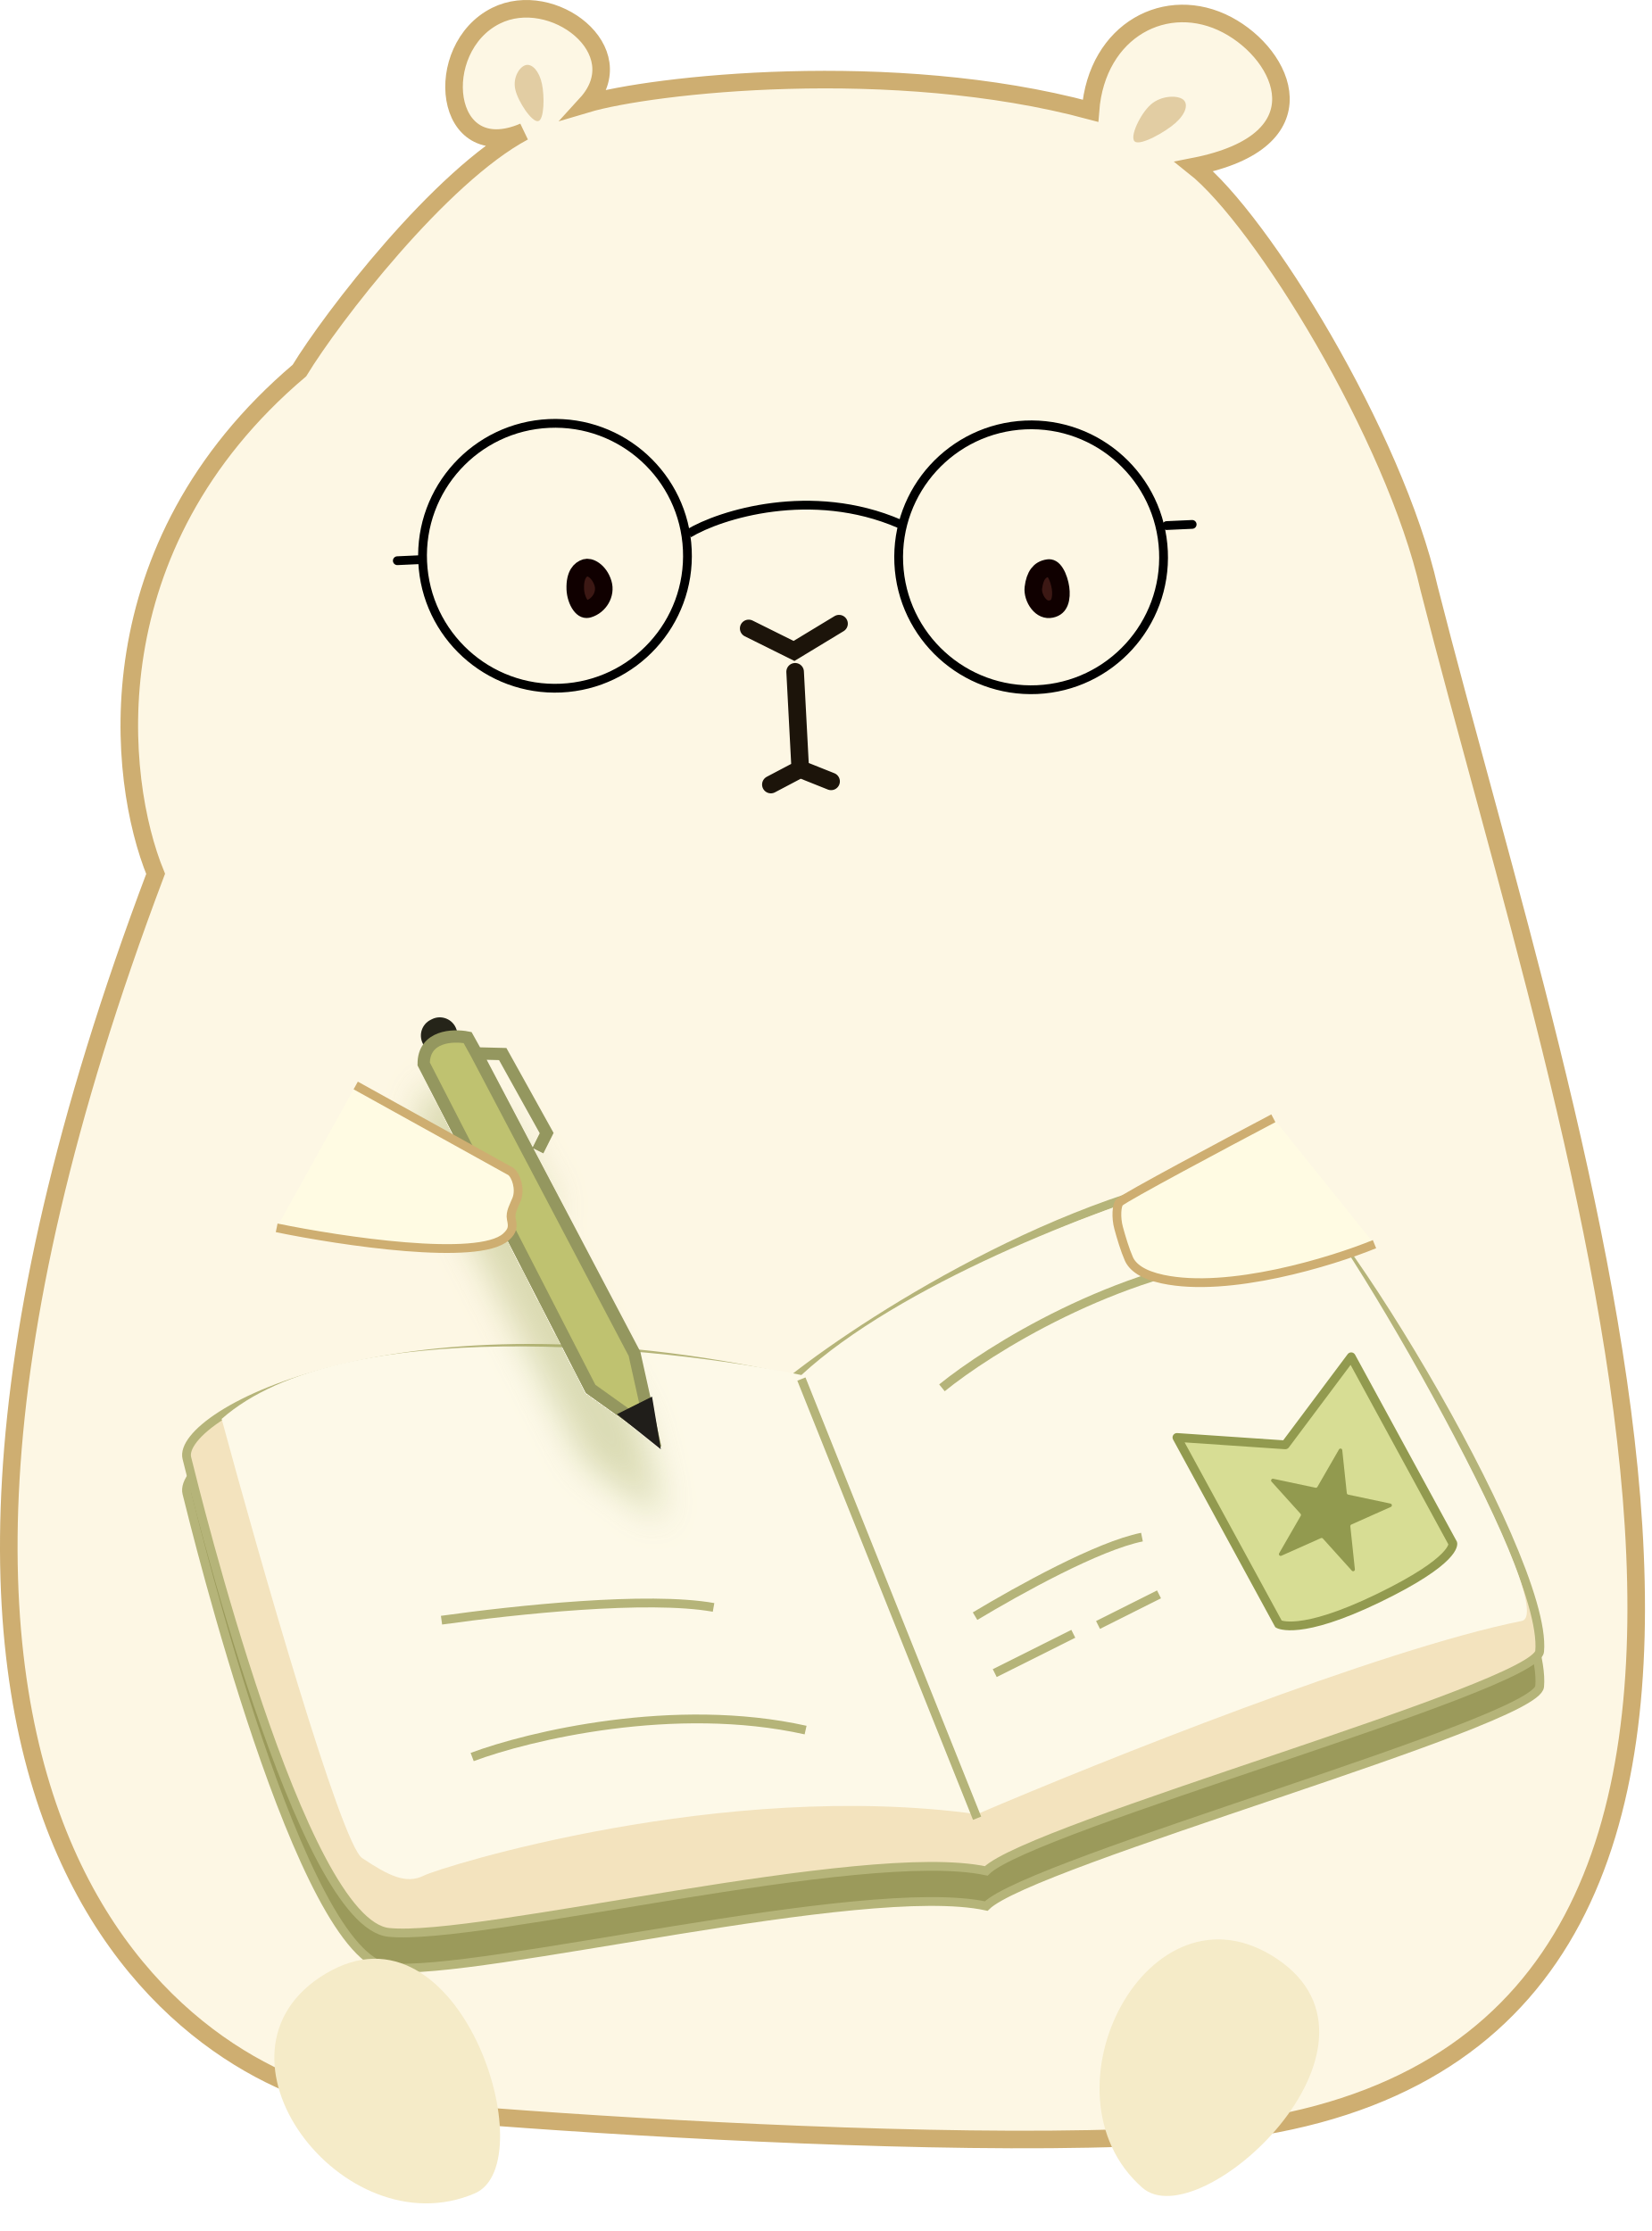
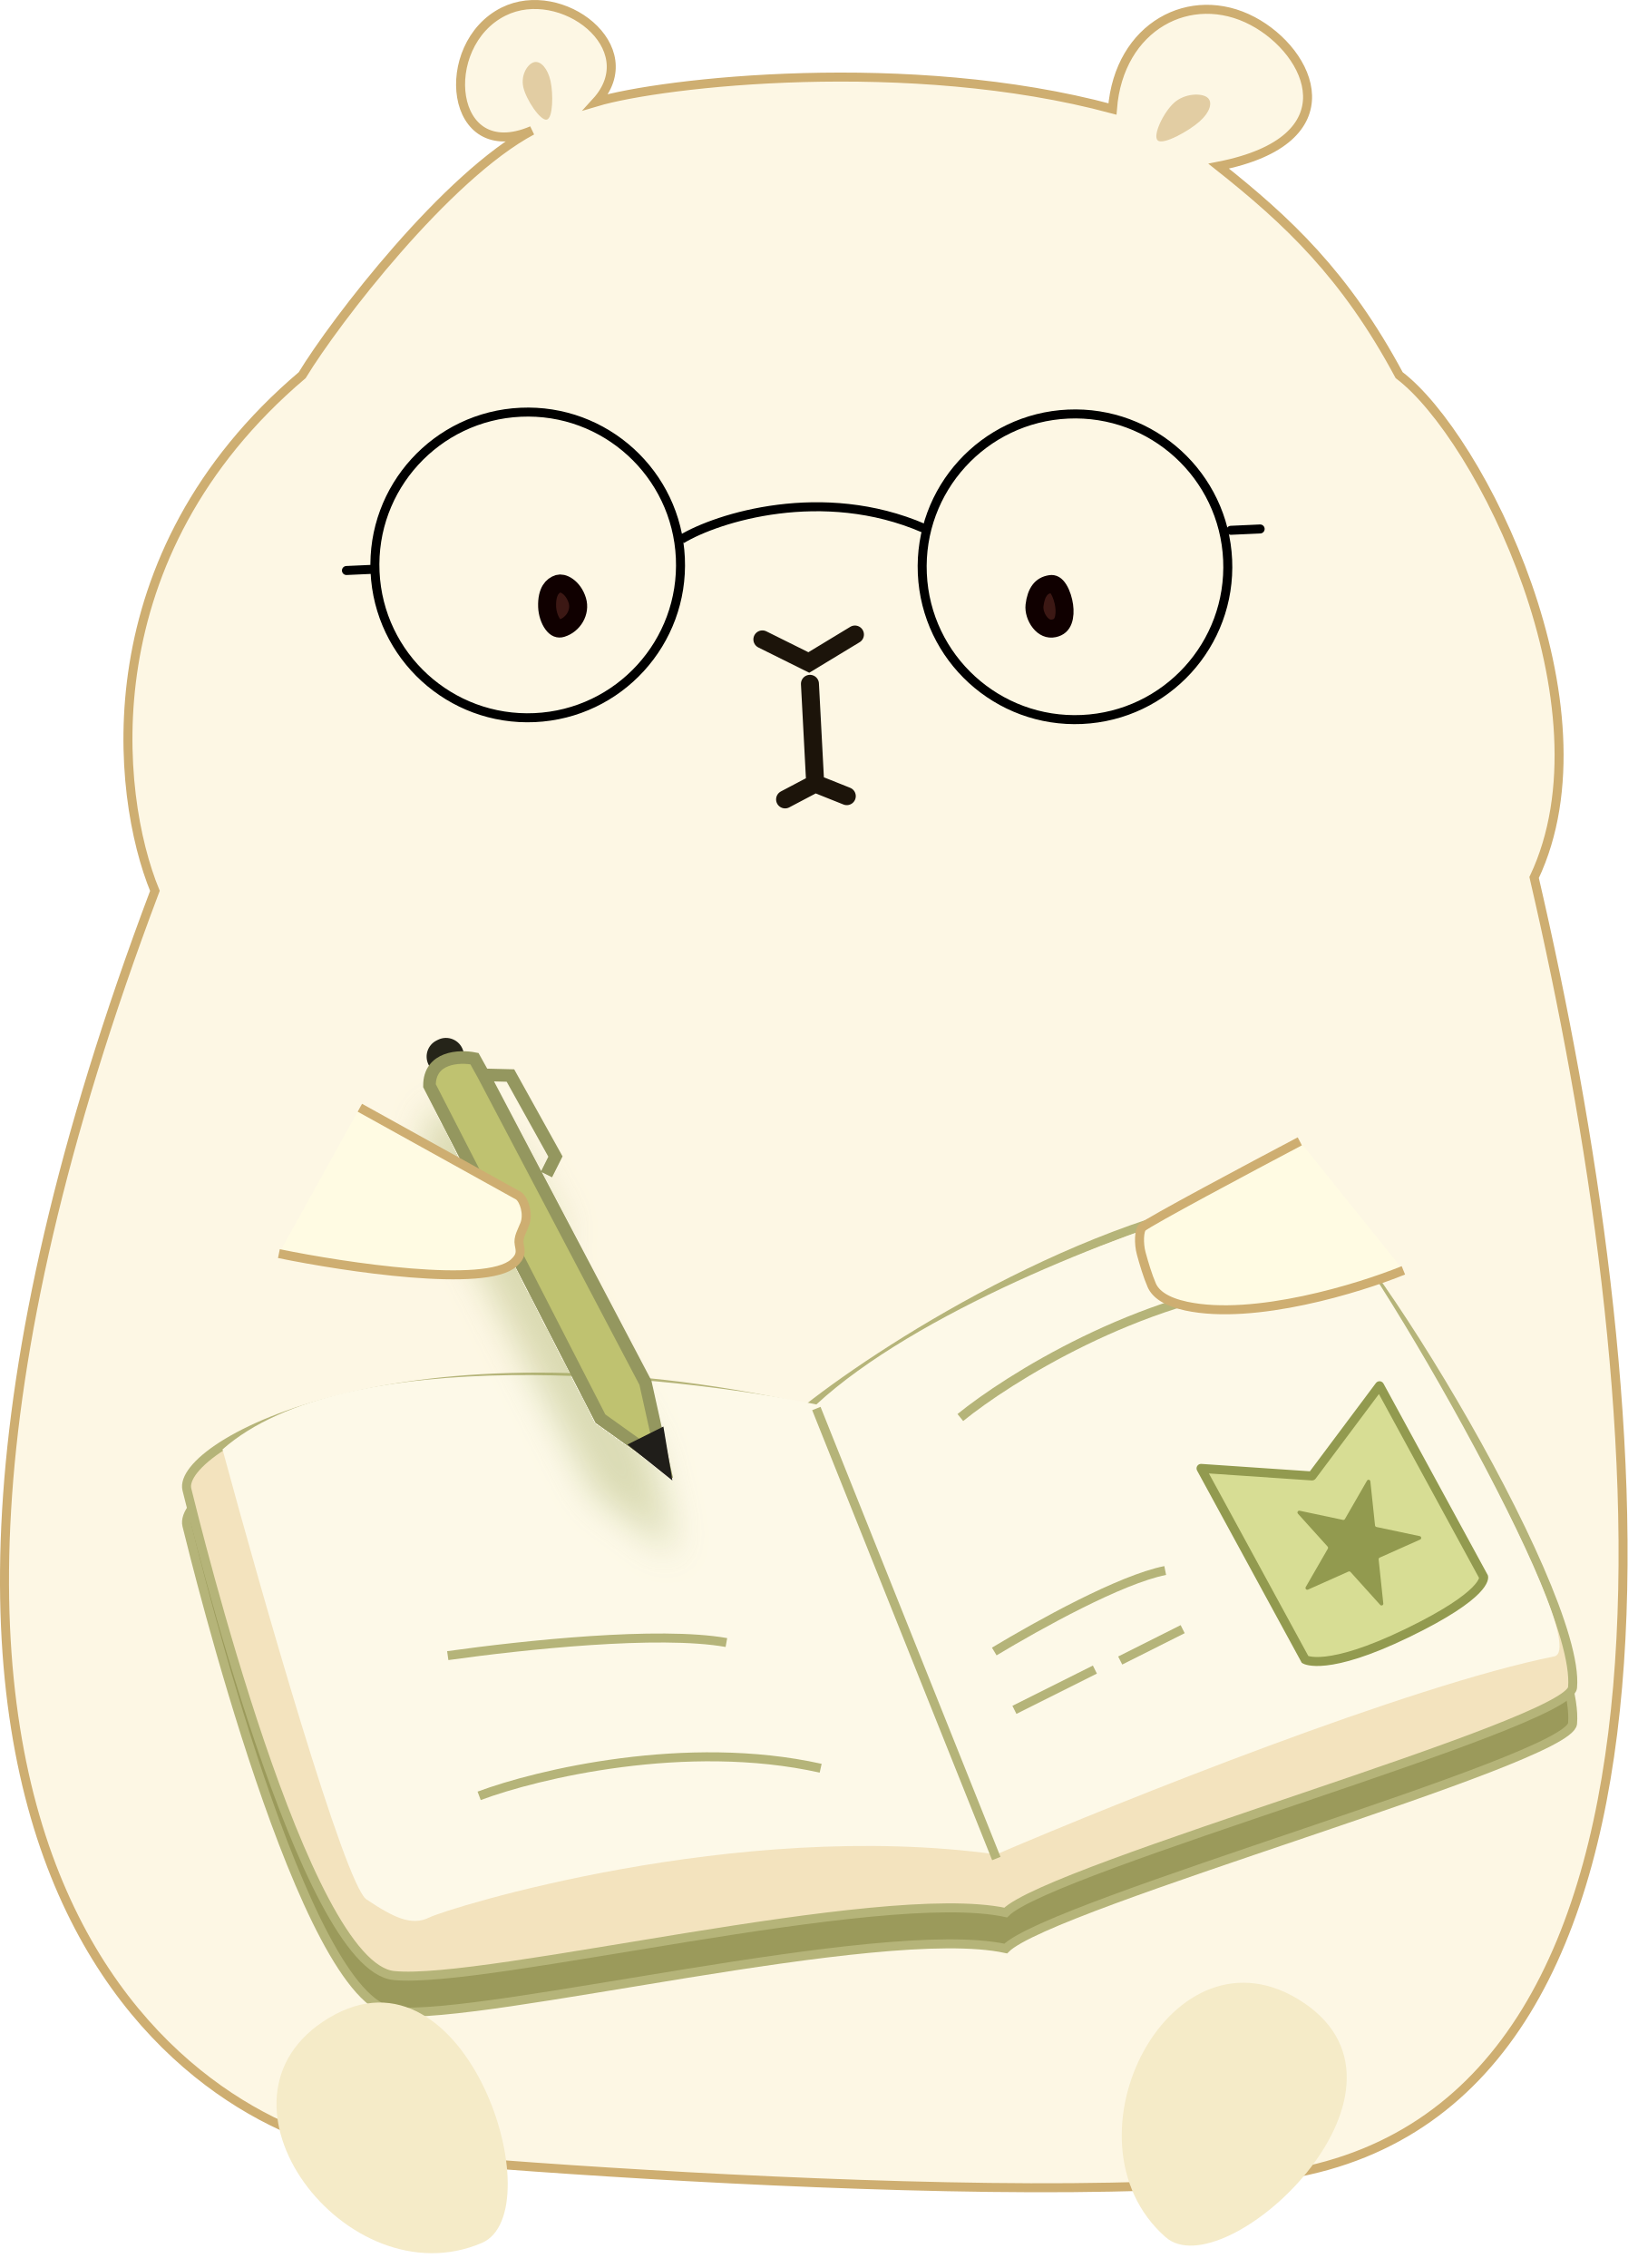
- <svg xmlns="http://www.w3.org/2000/svg" width="94" height="127" viewBox="0 0 94 127" fill="none">
-   <path d="M17.044 21.092C5.214 31.126 6.657 44.374 8.858 49.743C-12.268 105.726 12.291 118.798 20.873 119.854C22.177 120.014 24.764 120.253 28.135 120.508C37.61 121.225 53.274 122.074 64.024 121.702C66.737 121.609 69.138 121.437 71.047 121.166C71.321 121.127 71.585 121.085 71.839 121.042C107.488 114.969 89.399 65.191 81.345 33.503C79.365 24.788 71.799 12.517 67.97 9.48C75.364 8.027 73.119 3.142 69.858 1.418C66.425 -0.396 62.425 1.69 62.068 6.304C50.805 3.274 37.074 4.814 33.377 5.915C36.15 2.878 31.44 -0.709 28.227 0.897C24.53 2.746 25.191 9.48 29.812 7.499C25.059 10.034 18.892 18.055 17.044 21.092Z" fill="#FDF7E4" stroke="#CEAE71" />
-   <path d="M30.844 4.756C30.998 5.454 30.984 6.83 30.629 6.897C30.274 6.965 29.482 5.784 29.328 5.086C29.174 4.387 29.595 3.767 29.95 3.699C30.305 3.632 30.69 4.058 30.844 4.756Z" fill="#CEAE71" fill-opacity="0.56" />
-   <path d="M66.906 7.002C66.311 7.529 64.912 8.308 64.593 8.058C64.273 7.807 64.904 6.481 65.499 5.953C66.094 5.425 67.019 5.413 67.338 5.664C67.658 5.914 67.501 6.474 66.906 7.002Z" fill="#CEAE71" fill-opacity="0.56" />
-   <path d="M42.615 35.773L45.195 37.055L47.758 35.502M45.258 38.241L45.55 43.779M45.55 43.779L43.877 44.661M45.55 43.779L47.305 44.48" stroke="#1C140A" stroke-linecap="round" />
-   <path d="M33.336 32.318C33.425 32.292 33.6 32.302 33.812 32.453C34.016 32.599 34.216 32.852 34.322 33.205C34.507 33.816 34.107 34.48 33.501 34.662C33.344 34.71 33.203 34.67 33.044 34.458C32.874 34.23 32.758 33.874 32.745 33.539C32.728 33.099 32.813 32.816 32.921 32.64C33.025 32.47 33.169 32.369 33.336 32.318ZM59.665 32.338C59.793 32.32 59.922 32.367 60.073 32.607C60.227 32.851 60.326 33.195 60.366 33.475C60.405 33.753 60.395 34.047 60.309 34.272C60.234 34.467 60.105 34.611 59.834 34.669C59.562 34.727 59.311 34.618 59.105 34.362C58.89 34.095 58.787 33.736 58.818 33.468C58.859 33.107 58.957 32.838 59.092 32.659C59.217 32.493 59.391 32.377 59.665 32.338Z" fill="#3C1814" stroke="#100000" />
-   <circle cx="31.59" cy="31.638" r="7.54" transform="rotate(-2.61419 31.5904 31.6376)" stroke="black" stroke-width="0.5" />
-   <path d="M39.199 30.368C40.982 29.289 46.197 27.655 51.202 29.82" stroke="black" stroke-width="0.5" />
-   <path d="M23.934 31.858L22.615 31.918" stroke="black" stroke-width="0.5" stroke-linecap="round" />
-   <path d="M66.406 29.918L67.857 29.852" stroke="black" stroke-width="0.5" stroke-linecap="round" />
-   <circle cx="58.69" cy="31.724" r="7.54" transform="rotate(-2.61419 58.69 31.7235)" stroke="black" stroke-width="0.5" />
-   <path d="M72.136 68.502C61.736 69.302 49.803 76.835 45.136 80.502C22.636 75.502 10.031 82.576 10.636 85.002C11.135 87.002 17.135 111.502 22.136 112.002C27.258 112.514 49.135 107.002 56.136 108.502C58.636 106.002 87.449 98.055 87.636 96.002C88.136 90.502 74.636 68.502 72.136 68.502Z" fill="#9B9A5B" stroke="#B5B479" stroke-width="0.5" />
-   <path d="M72.136 66.502C61.736 67.302 49.803 74.835 45.136 78.502C22.636 73.502 10.031 80.576 10.636 83.002C11.135 85.002 17.135 109.502 22.136 110.002C27.258 110.514 49.135 105.002 56.136 106.502C58.636 104.002 87.449 96.055 87.636 94.002C88.136 88.502 74.636 66.502 72.136 66.502Z" fill="#F3E3BE" stroke="#B5B479" stroke-width="0.5" />
-   <path d="M20.615 105.773C19.415 104.973 14.782 88.773 12.615 80.773C19.415 74.773 37.449 76.607 45.615 78.274C51.115 73.197 62.258 68.836 68.115 67.195C69.615 66.775 71.115 66.195 73.115 66.695C75.115 67.195 89.115 91.773 86.615 92.273C78.615 93.873 62.615 100.273 55.615 103.273C41.115 101.273 25.115 106.273 24.115 106.773C23.115 107.273 22.115 106.773 20.615 105.773Z" fill="#FDF9E8" />
-   <path d="M55.615 103.502L45.615 78.502" stroke="#B5B479" stroke-width="0.5" />
-   <path d="M53.615 79.002C56.282 76.835 63.515 72.302 71.115 71.502" stroke="#B5B479" stroke-width="0.5" />
-   <path d="M26.876 100.019C30.094 98.815 38.395 96.823 45.854 98.485" stroke="#B5B479" stroke-width="0.5" />
-   <path d="M55.5 92C58 90.5 62.5 88 65 87.5" stroke="#B5B479" stroke-width="0.5" />
-   <path d="M25.131 92.229C29.351 91.641 36.855 90.835 40.615 91.502" stroke="#B5B479" stroke-width="0.5" />
-   <path d="M56.62 95.242L61.092 93.004" stroke="#B5B479" stroke-width="0.5" />
-   <path d="M62.499 92.501L65.97 90.759" stroke="#B5B479" stroke-width="0.5" />
-   <path d="M76.909 77.235L82.693 87.856C82.693 87.856 82.939 88.802 78.453 90.975C73.966 93.147 72.775 92.448 72.775 92.448L66.991 81.827L73.159 82.247L76.909 77.235Z" fill="#D7DD94" />
-   <path d="M82.693 87.856L82.935 87.793L82.927 87.763L82.913 87.736L82.693 87.856ZM76.909 77.235L77.129 77.115C77.088 77.041 77.012 76.992 76.927 76.986C76.842 76.98 76.76 77.017 76.709 77.085L76.909 77.235ZM73.159 82.247L73.142 82.497C73.227 82.502 73.309 82.465 73.359 82.397L73.159 82.247ZM66.991 81.827L67.008 81.578C66.917 81.572 66.83 81.615 66.78 81.692C66.731 81.769 66.728 81.867 66.771 81.947L66.991 81.827ZM72.775 92.448L72.555 92.567L72.589 92.628L72.648 92.663L72.775 92.448ZM82.693 87.856L82.913 87.736L77.129 77.115L76.909 77.235L76.689 77.355L82.474 87.975L82.693 87.856ZM76.909 77.235L76.709 77.085L72.959 82.097L73.159 82.247L73.359 82.397L77.109 77.385L76.909 77.235ZM73.159 82.247L73.176 81.998L67.008 81.578L66.991 81.827L66.974 82.077L73.142 82.497L73.159 82.247ZM66.991 81.827L66.771 81.947L72.555 92.567L72.775 92.448L72.995 92.328L67.21 81.708L66.991 81.827ZM72.775 92.448C72.648 92.663 72.649 92.663 72.649 92.664C72.649 92.664 72.65 92.664 72.65 92.664C72.65 92.664 72.651 92.665 72.651 92.665C72.652 92.665 72.653 92.666 72.654 92.667C72.657 92.668 72.659 92.669 72.662 92.671C72.668 92.674 72.675 92.677 72.684 92.681C72.7 92.689 72.722 92.699 72.75 92.709C72.806 92.729 72.884 92.751 72.988 92.769C73.197 92.806 73.51 92.825 73.96 92.774C74.856 92.674 76.303 92.293 78.561 91.2L78.453 90.975L78.344 90.75C76.116 91.829 74.725 92.185 73.903 92.278C73.494 92.324 73.229 92.304 73.074 92.277C72.997 92.263 72.947 92.248 72.92 92.238C72.906 92.233 72.898 92.23 72.895 92.228C72.894 92.228 72.894 92.228 72.895 92.228C72.895 92.229 72.896 92.229 72.897 92.23C72.898 92.23 72.899 92.23 72.899 92.231C72.9 92.231 72.9 92.231 72.9 92.231C72.901 92.231 72.901 92.232 72.901 92.232C72.901 92.232 72.902 92.232 72.775 92.448ZM78.453 90.975L78.561 91.2C80.814 90.109 81.904 89.314 82.433 88.776C82.699 88.505 82.832 88.291 82.895 88.127C82.927 88.044 82.941 87.975 82.944 87.917C82.946 87.889 82.946 87.864 82.944 87.843C82.943 87.833 82.942 87.823 82.94 87.815C82.939 87.811 82.939 87.807 82.938 87.803C82.937 87.801 82.937 87.799 82.936 87.798C82.936 87.797 82.936 87.796 82.936 87.795C82.936 87.795 82.936 87.794 82.936 87.794C82.935 87.793 82.935 87.793 82.693 87.856C82.451 87.918 82.451 87.918 82.451 87.917C82.451 87.917 82.451 87.916 82.451 87.916C82.451 87.915 82.45 87.914 82.45 87.914C82.45 87.912 82.449 87.911 82.449 87.909C82.448 87.907 82.448 87.904 82.448 87.902C82.447 87.897 82.446 87.893 82.446 87.89C82.445 87.884 82.446 87.882 82.446 87.883C82.445 87.887 82.444 87.908 82.428 87.948C82.397 88.029 82.311 88.187 82.077 88.425C81.607 88.903 80.577 89.668 78.344 90.75L78.453 90.975Z" fill="#929A4F" />
-   <path d="M77.119 89.333C77.13 89.429 77.011 89.482 76.946 89.41L75.298 87.583C75.269 87.551 75.222 87.541 75.183 87.559L72.936 88.561C72.847 88.601 72.76 88.504 72.808 88.42L74.037 86.288C74.058 86.251 74.053 86.204 74.024 86.171L72.376 84.344C72.311 84.272 72.376 84.159 72.471 84.179L74.878 84.689C74.921 84.698 74.964 84.678 74.986 84.641L76.214 82.509C76.262 82.425 76.39 82.452 76.4 82.548L76.659 84.995C76.664 85.038 76.696 85.073 76.738 85.082L79.146 85.592C79.24 85.612 79.254 85.742 79.166 85.781L76.919 86.784C76.879 86.802 76.855 86.843 76.86 86.886L77.119 89.333Z" fill="#929A4F" />
+ <svg xmlns="http://www.w3.org/2000/svg" width="91" height="126" viewBox="0 0 91 126" fill="none">
+   <path d="M16.794 20.842C4.964 30.876 6.407 44.124 8.608 49.493C-12.518 105.476 12.041 118.548 20.623 119.604C21.927 119.764 24.514 120.003 27.885 120.258C37.36 120.975 53.024 121.824 63.774 121.452C66.487 121.359 68.888 121.187 70.797 120.916C71.071 120.877 71.335 120.835 71.589 120.792C95.692 116.686 91.737 76.685 85.25 48.75C89.75 39.25 82.25 24.25 77.75 20.842C74.75 15.25 71.549 12.267 67.72 9.23C75.114 7.777 72.869 2.892 69.608 1.168C66.175 -0.646 62.175 1.44 61.818 6.054C50.555 3.024 36.824 4.564 33.127 5.665C35.9 2.628 31.19 -0.959 27.977 0.647C24.28 2.496 24.941 9.23 29.562 7.249C24.809 9.784 18.642 17.805 16.794 20.842Z" fill="#FDF7E4" stroke="#CEAE71" stroke-width="0.5" />
+   <circle cx="29.324" cy="31.385" r="8.492" transform="rotate(-2.60585 29.3243 31.3848)" stroke="black" stroke-width="0.5" />
+   <path d="M37.864 29.961C39.866 28.75 45.718 26.917 51.334 29.348" stroke="black" stroke-width="0.5" />
+   <path d="M20.732 31.628L19.252 31.695" stroke="black" stroke-width="0.5" stroke-linecap="round" />
+   <path d="M68.397 29.461L70.025 29.387" stroke="black" stroke-width="0.5" stroke-linecap="round" />
+   <circle cx="59.736" cy="31.488" r="8.492" transform="rotate(-2.60585 59.7364 31.4883)" stroke="black" stroke-width="0.5" />
+   <path d="M30.594 4.506C30.748 5.204 30.734 6.58 30.379 6.647C30.024 6.715 29.232 5.534 29.078 4.836C28.924 4.137 29.345 3.517 29.7 3.449C30.055 3.382 30.44 3.808 30.594 4.506Z" fill="#CEAE71" fill-opacity="0.56" />
+   <path d="M66.656 6.752C66.061 7.279 64.662 8.058 64.343 7.808C64.023 7.557 64.654 6.231 65.249 5.703C65.844 5.175 66.769 5.163 67.088 5.414C67.408 5.664 67.251 6.224 66.656 6.752Z" fill="#CEAE71" fill-opacity="0.56" />
+   <path d="M42.365 35.523L44.945 36.805L47.508 35.252M45.008 37.991L45.3 43.529M45.3 43.529L43.627 44.411M45.3 43.529L47.055 44.23" stroke="#1C140A" stroke-linecap="round" />
+   <path d="M31.032 32.428C31.132 32.398 31.32 32.412 31.544 32.572C31.76 32.725 31.969 32.992 32.081 33.362C32.276 34.009 31.852 34.707 31.214 34.9C31.041 34.952 30.886 34.905 30.719 34.681C30.539 34.44 30.418 34.066 30.404 33.715C30.386 33.256 30.476 32.957 30.59 32.77C30.701 32.589 30.854 32.482 31.032 32.428ZM58.384 32.448C58.527 32.428 58.668 32.483 58.827 32.735C58.989 32.992 59.093 33.353 59.134 33.646C59.175 33.935 59.165 34.246 59.074 34.483C58.994 34.691 58.855 34.847 58.566 34.908C58.274 34.97 58.007 34.852 57.79 34.582C57.563 34.301 57.455 33.923 57.487 33.639C57.53 33.261 57.633 32.978 57.776 32.788C57.908 32.612 58.095 32.489 58.384 32.448Z" fill="#3C1814" stroke="#100000" />
+   <path d="M71.886 68.252C61.486 69.052 49.553 76.585 44.886 80.252C22.386 75.252 9.781 82.326 10.386 84.752C10.885 86.752 16.885 111.252 21.886 111.752C27.008 112.264 48.885 106.752 55.886 108.252C58.386 105.752 87.199 97.805 87.386 95.752C87.886 90.252 74.386 68.252 71.886 68.252Z" fill="#9B9A5B" stroke="#B5B479" stroke-width="0.5" />
+   <path d="M71.886 66.252C61.486 67.052 49.553 74.585 44.886 78.252C22.386 73.252 9.781 80.326 10.386 82.752C10.885 84.752 16.885 109.252 21.886 109.752C27.008 110.264 48.885 104.752 55.886 106.252C58.386 103.752 87.199 95.805 87.386 93.752C87.886 88.252 74.386 66.252 71.886 66.252Z" fill="#F3E3BE" stroke="#B5B479" stroke-width="0.5" />
+   <path d="M20.365 105.523C19.165 104.723 14.532 88.523 12.365 80.523C19.165 74.523 37.199 76.357 45.365 78.024C50.865 72.947 62.008 68.586 67.865 66.945C69.365 66.525 70.865 65.945 72.865 66.445C74.865 66.945 88.865 91.523 86.365 92.023C78.365 93.623 62.365 100.023 55.365 103.023C40.865 101.023 24.865 106.023 23.865 106.523C22.865 107.023 21.865 106.523 20.365 105.523Z" fill="#FDF9E8" />
+   <path d="M55.365 103.252L45.365 78.252" stroke="#B5B479" stroke-width="0.5" />
+   <path d="M53.365 78.752C56.032 76.585 63.265 72.052 70.865 71.252" stroke="#B5B479" stroke-width="0.5" />
+   <path d="M26.626 99.769C29.844 98.565 38.145 96.573 45.604 98.235" stroke="#B5B479" stroke-width="0.5" />
+   <path d="M55.25 91.75C57.75 90.25 62.25 87.75 64.75 87.25" stroke="#B5B479" stroke-width="0.5" />
+   <path d="M24.881 91.979C29.101 91.391 36.605 90.585 40.365 91.252" stroke="#B5B479" stroke-width="0.5" />
+   <path d="M56.37 94.992L60.842 92.754" stroke="#B5B479" stroke-width="0.5" />
+   <path d="M62.249 92.251L65.72 90.509" stroke="#B5B479" stroke-width="0.5" />
+   <path d="M76.659 76.985L82.443 87.606C82.443 87.606 82.689 88.552 78.203 90.725C73.716 92.897 72.525 92.198 72.525 92.198L66.741 81.577L72.909 81.997L76.659 76.985Z" fill="#D7DD94" />
+   <path d="M82.443 87.606L82.685 87.543L82.677 87.513L82.663 87.486L82.443 87.606ZM76.659 76.985L76.879 76.865C76.838 76.791 76.762 76.742 76.677 76.736C76.592 76.73 76.51 76.767 76.459 76.835L76.659 76.985ZM72.909 81.997L72.892 82.247C72.977 82.252 73.059 82.215 73.109 82.147L72.909 81.997ZM66.741 81.577L66.758 81.328C66.667 81.322 66.58 81.365 66.53 81.442C66.481 81.519 66.478 81.617 66.521 81.697L66.741 81.577ZM72.525 92.198L72.305 92.317L72.339 92.378L72.398 92.413L72.525 92.198ZM82.443 87.606L82.663 87.486L76.879 76.865L76.659 76.985L76.439 77.105L82.224 87.725L82.443 87.606ZM76.659 76.985L76.459 76.835L72.709 81.847L72.909 81.997L73.109 82.147L76.859 77.135L76.659 76.985ZM72.909 81.997L72.926 81.748L66.758 81.328L66.741 81.577L66.724 81.827L72.892 82.247L72.909 81.997ZM66.741 81.577L66.521 81.697L72.305 92.317L72.525 92.198L72.745 92.078L66.96 81.458L66.741 81.577ZM72.525 92.198C72.398 92.413 72.399 92.413 72.399 92.414C72.399 92.414 72.4 92.414 72.4 92.414C72.4 92.414 72.401 92.415 72.401 92.415C72.402 92.415 72.403 92.416 72.404 92.417C72.407 92.418 72.409 92.419 72.412 92.421C72.418 92.424 72.425 92.427 72.434 92.431C72.45 92.439 72.472 92.449 72.5 92.459C72.556 92.479 72.634 92.501 72.738 92.519C72.947 92.556 73.26 92.575 73.71 92.524C74.606 92.424 76.053 92.043 78.311 90.95L78.203 90.725L78.094 90.5C75.866 91.579 74.475 91.935 73.653 92.028C73.244 92.074 72.979 92.054 72.824 92.027C72.747 92.013 72.697 91.998 72.67 91.988C72.656 91.983 72.648 91.98 72.645 91.978C72.644 91.978 72.644 91.978 72.645 91.978C72.645 91.979 72.646 91.979 72.647 91.98C72.648 91.98 72.649 91.98 72.649 91.981C72.65 91.981 72.65 91.981 72.65 91.981C72.651 91.981 72.651 91.982 72.651 91.982C72.651 91.982 72.652 91.982 72.525 92.198ZM78.203 90.725L78.311 90.95C80.564 89.859 81.654 89.064 82.183 88.526C82.449 88.255 82.582 88.041 82.645 87.877C82.677 87.794 82.691 87.725 82.694 87.667C82.696 87.639 82.696 87.614 82.694 87.593C82.693 87.583 82.692 87.573 82.69 87.565C82.689 87.561 82.689 87.557 82.688 87.553C82.687 87.551 82.687 87.549 82.686 87.548C82.686 87.547 82.686 87.546 82.686 87.545C82.686 87.545 82.686 87.544 82.686 87.544C82.685 87.543 82.685 87.543 82.443 87.606C82.201 87.668 82.201 87.668 82.201 87.667C82.201 87.667 82.201 87.666 82.201 87.666C82.201 87.665 82.2 87.664 82.2 87.664C82.2 87.662 82.199 87.661 82.199 87.659C82.198 87.657 82.198 87.654 82.198 87.652C82.197 87.647 82.196 87.643 82.196 87.64C82.195 87.634 82.196 87.632 82.196 87.633C82.195 87.637 82.194 87.658 82.178 87.698C82.147 87.779 82.061 87.937 81.827 88.175C81.357 88.653 80.327 89.418 78.094 90.5L78.203 90.725Z" fill="#929A4F" />
+   <path d="M76.869 89.083C76.88 89.179 76.761 89.232 76.696 89.16L75.048 87.333C75.019 87.301 74.972 87.291 74.933 87.309L72.686 88.311C72.597 88.351 72.51 88.254 72.558 88.17L73.787 86.038C73.808 86.001 73.803 85.954 73.774 85.921L72.126 84.094C72.061 84.022 72.126 83.909 72.221 83.929L74.628 84.439C74.671 84.448 74.714 84.428 74.736 84.391L75.964 82.259C76.012 82.175 76.14 82.202 76.15 82.298L76.409 84.745C76.414 84.788 76.446 84.823 76.488 84.832L78.896 85.342C78.99 85.362 79.004 85.492 78.916 85.531L76.669 86.534C76.629 86.552 76.605 86.593 76.61 86.636L76.869 89.083Z" fill="#929A4F" />
  <g filter="url(#filter0_d_390_1399)">
-     <path d="M24.062 59.396L24.115 59.502L26.115 59.002L25.98 58.596C25.787 58.019 25.128 57.745 24.584 58.018L24.51 58.055C24.016 58.302 23.816 58.902 24.062 59.396Z" fill="#252419" />
-     <path d="M24.115 60.564C24.115 58.964 25.782 58.898 26.615 59.064L27.115 59.964L36.115 77.064L37.115 81.564L33.615 79.064L24.115 60.564Z" fill="#BFC270" />
-     <path d="M27.115 59.964L26.615 59.064C25.782 58.898 24.115 58.964 24.115 60.564L33.615 79.064L37.115 81.564L36.115 77.064L27.115 59.964ZM27.115 59.964L28.615 60.002L31.115 64.502L30.615 65.502" stroke="#94975F" stroke-width="0.7" />
-     <path d="M37.115 79.502L35.115 80.502L37.615 82.502L37.115 79.502Z" fill="#201E1A" />
+     <path d="M23.812 59.146L23.865 59.252L25.865 58.752L25.73 58.346C25.537 57.769 24.878 57.495 24.334 57.768L24.26 57.805C23.766 58.052 23.566 58.652 23.812 59.146Z" fill="#252419" />
+     <path d="M23.865 60.314C23.865 58.714 25.532 58.648 26.365 58.814L26.865 59.714L35.865 76.814L36.865 81.314L33.365 78.814L23.865 60.314Z" fill="#BFC270" />
+     <path d="M26.865 59.714L26.365 58.814C25.532 58.648 23.865 58.714 23.865 60.314L33.365 78.814L36.865 81.314L35.865 76.814L26.865 59.714ZM26.865 59.714L28.365 59.752L30.865 64.252L30.365 65.252" stroke="#94975F" stroke-width="0.7" />
+     <path d="M36.865 79.252L34.865 80.252L37.365 82.252L36.865 79.252Z" fill="#201E1A" />
  </g>
-   <path d="M29.073 66.684L20.247 61.791L15.748 69.895C19.447 70.655 27.236 71.823 28.802 70.411C29.216 70.038 29.187 69.792 29.104 69.395C29.022 69.007 29.265 68.635 29.408 68.265C29.626 67.697 29.385 66.919 29.073 66.684Z" fill="#FFFBE3" />
-   <path d="M20.247 61.791L29.073 66.684C29.385 66.919 29.626 67.697 29.408 68.265C29.265 68.635 29.022 69.007 29.104 69.395C29.187 69.792 29.216 70.038 28.802 70.411C27.236 71.823 19.447 70.655 15.748 69.895" stroke="#CEAE71" stroke-width="0.5" />
-   <path d="M63.727 68.436C64.097 68.109 69.716 65.114 72.479 63.658L78.235 70.824C75.786 71.822 69.947 73.618 66.178 72.815C65.043 72.573 64.467 72.143 64.252 71.655C64.03 71.149 63.816 70.432 63.671 69.899C63.51 69.31 63.556 68.588 63.727 68.436Z" fill="#FFFBE3" />
-   <path d="M72.479 63.658C69.716 65.114 64.097 68.109 63.727 68.436C63.556 68.588 63.51 69.31 63.671 69.899C63.816 70.432 64.03 71.149 64.252 71.655C64.467 72.143 65.043 72.573 66.178 72.815C69.947 73.618 75.786 71.822 78.235 70.824" stroke="#CEAE71" stroke-width="0.5" />
-   <path d="M27.026 124.857C19.527 128.072 11.026 116.857 18.526 112.357C26.196 107.755 31.027 123.142 27.026 124.857Z" fill="#F5EBC8" />
-   <path d="M65.015 124.531C58.9 119.129 65.397 106.646 72.674 111.499C80.116 116.461 68.277 127.413 65.015 124.531Z" fill="#F5EBC8" />
+   <path d="M28.823 66.434L19.997 61.541L15.498 69.645C19.197 70.405 26.986 71.573 28.552 70.161C28.966 69.788 28.937 69.542 28.854 69.145C28.772 68.757 29.015 68.385 29.158 68.015C29.376 67.447 29.135 66.669 28.823 66.434Z" fill="#FFFBE3" />
+   <path d="M19.997 61.541L28.823 66.434C29.135 66.669 29.376 67.447 29.158 68.015C29.015 68.385 28.772 68.757 28.854 69.145C28.937 69.542 28.966 69.788 28.552 70.161C26.986 71.573 19.197 70.405 15.498 69.645" stroke="#CEAE71" stroke-width="0.5" />
+   <path d="M63.477 68.186C63.847 67.859 69.466 64.864 72.229 63.408L77.985 70.574C75.536 71.572 69.697 73.368 65.928 72.565C64.793 72.323 64.217 71.893 64.002 71.405C63.78 70.899 63.566 70.182 63.421 69.649C63.26 69.06 63.306 68.338 63.477 68.186Z" fill="#FFFBE3" />
+   <path d="M72.229 63.408C69.466 64.864 63.847 67.859 63.477 68.186C63.306 68.338 63.26 69.06 63.421 69.649C63.566 70.182 63.78 70.899 64.002 71.405C64.217 71.893 64.793 72.323 65.928 72.565C69.697 73.368 75.536 71.572 77.985 70.574" stroke="#CEAE71" stroke-width="0.5" />
+   <path d="M26.776 124.607C19.277 127.822 10.776 116.607 18.276 112.107C25.946 107.505 30.777 122.892 26.776 124.607Z" fill="#F5EBC8" />
+   <path d="M64.765 124.281C58.65 118.879 65.147 106.396 72.424 111.249C79.866 116.211 68.027 127.163 64.765 124.281Z" fill="#F5EBC8" />
  <defs>
-     <filter id="filter0_d_390_1399" x="21.766" y="57.912" width="17.889" height="30.59" filterUnits="userSpaceOnUse" color-interpolation-filters="sRGB">
+     <filter id="filter0_d_390_1399" x="21.516" y="57.662" width="17.889" height="30.59" filterUnits="userSpaceOnUse" color-interpolation-filters="sRGB">
      <feFlood flood-opacity="0" result="BackgroundImageFix" />
      <feColorMatrix in="SourceAlpha" type="matrix" values="0 0 0 0 0 0 0 0 0 0 0 0 0 0 0 0 0 0 127 0" result="hardAlpha" />
      <feOffset dy="4" />
      <feGaussianBlur stdDeviation="1" />
      <feComposite in2="hardAlpha" operator="out" />
      <feColorMatrix type="matrix" values="0 0 0 0 0.647 0 0 0 0 0.682 0 0 0 0 0.4 0 0 0 0.4 0" />
      <feBlend mode="normal" in2="BackgroundImageFix" result="effect1_dropShadow_390_1399" />
      <feBlend mode="normal" in="SourceGraphic" in2="effect1_dropShadow_390_1399" result="shape" />
    </filter>
  </defs>
</svg>
